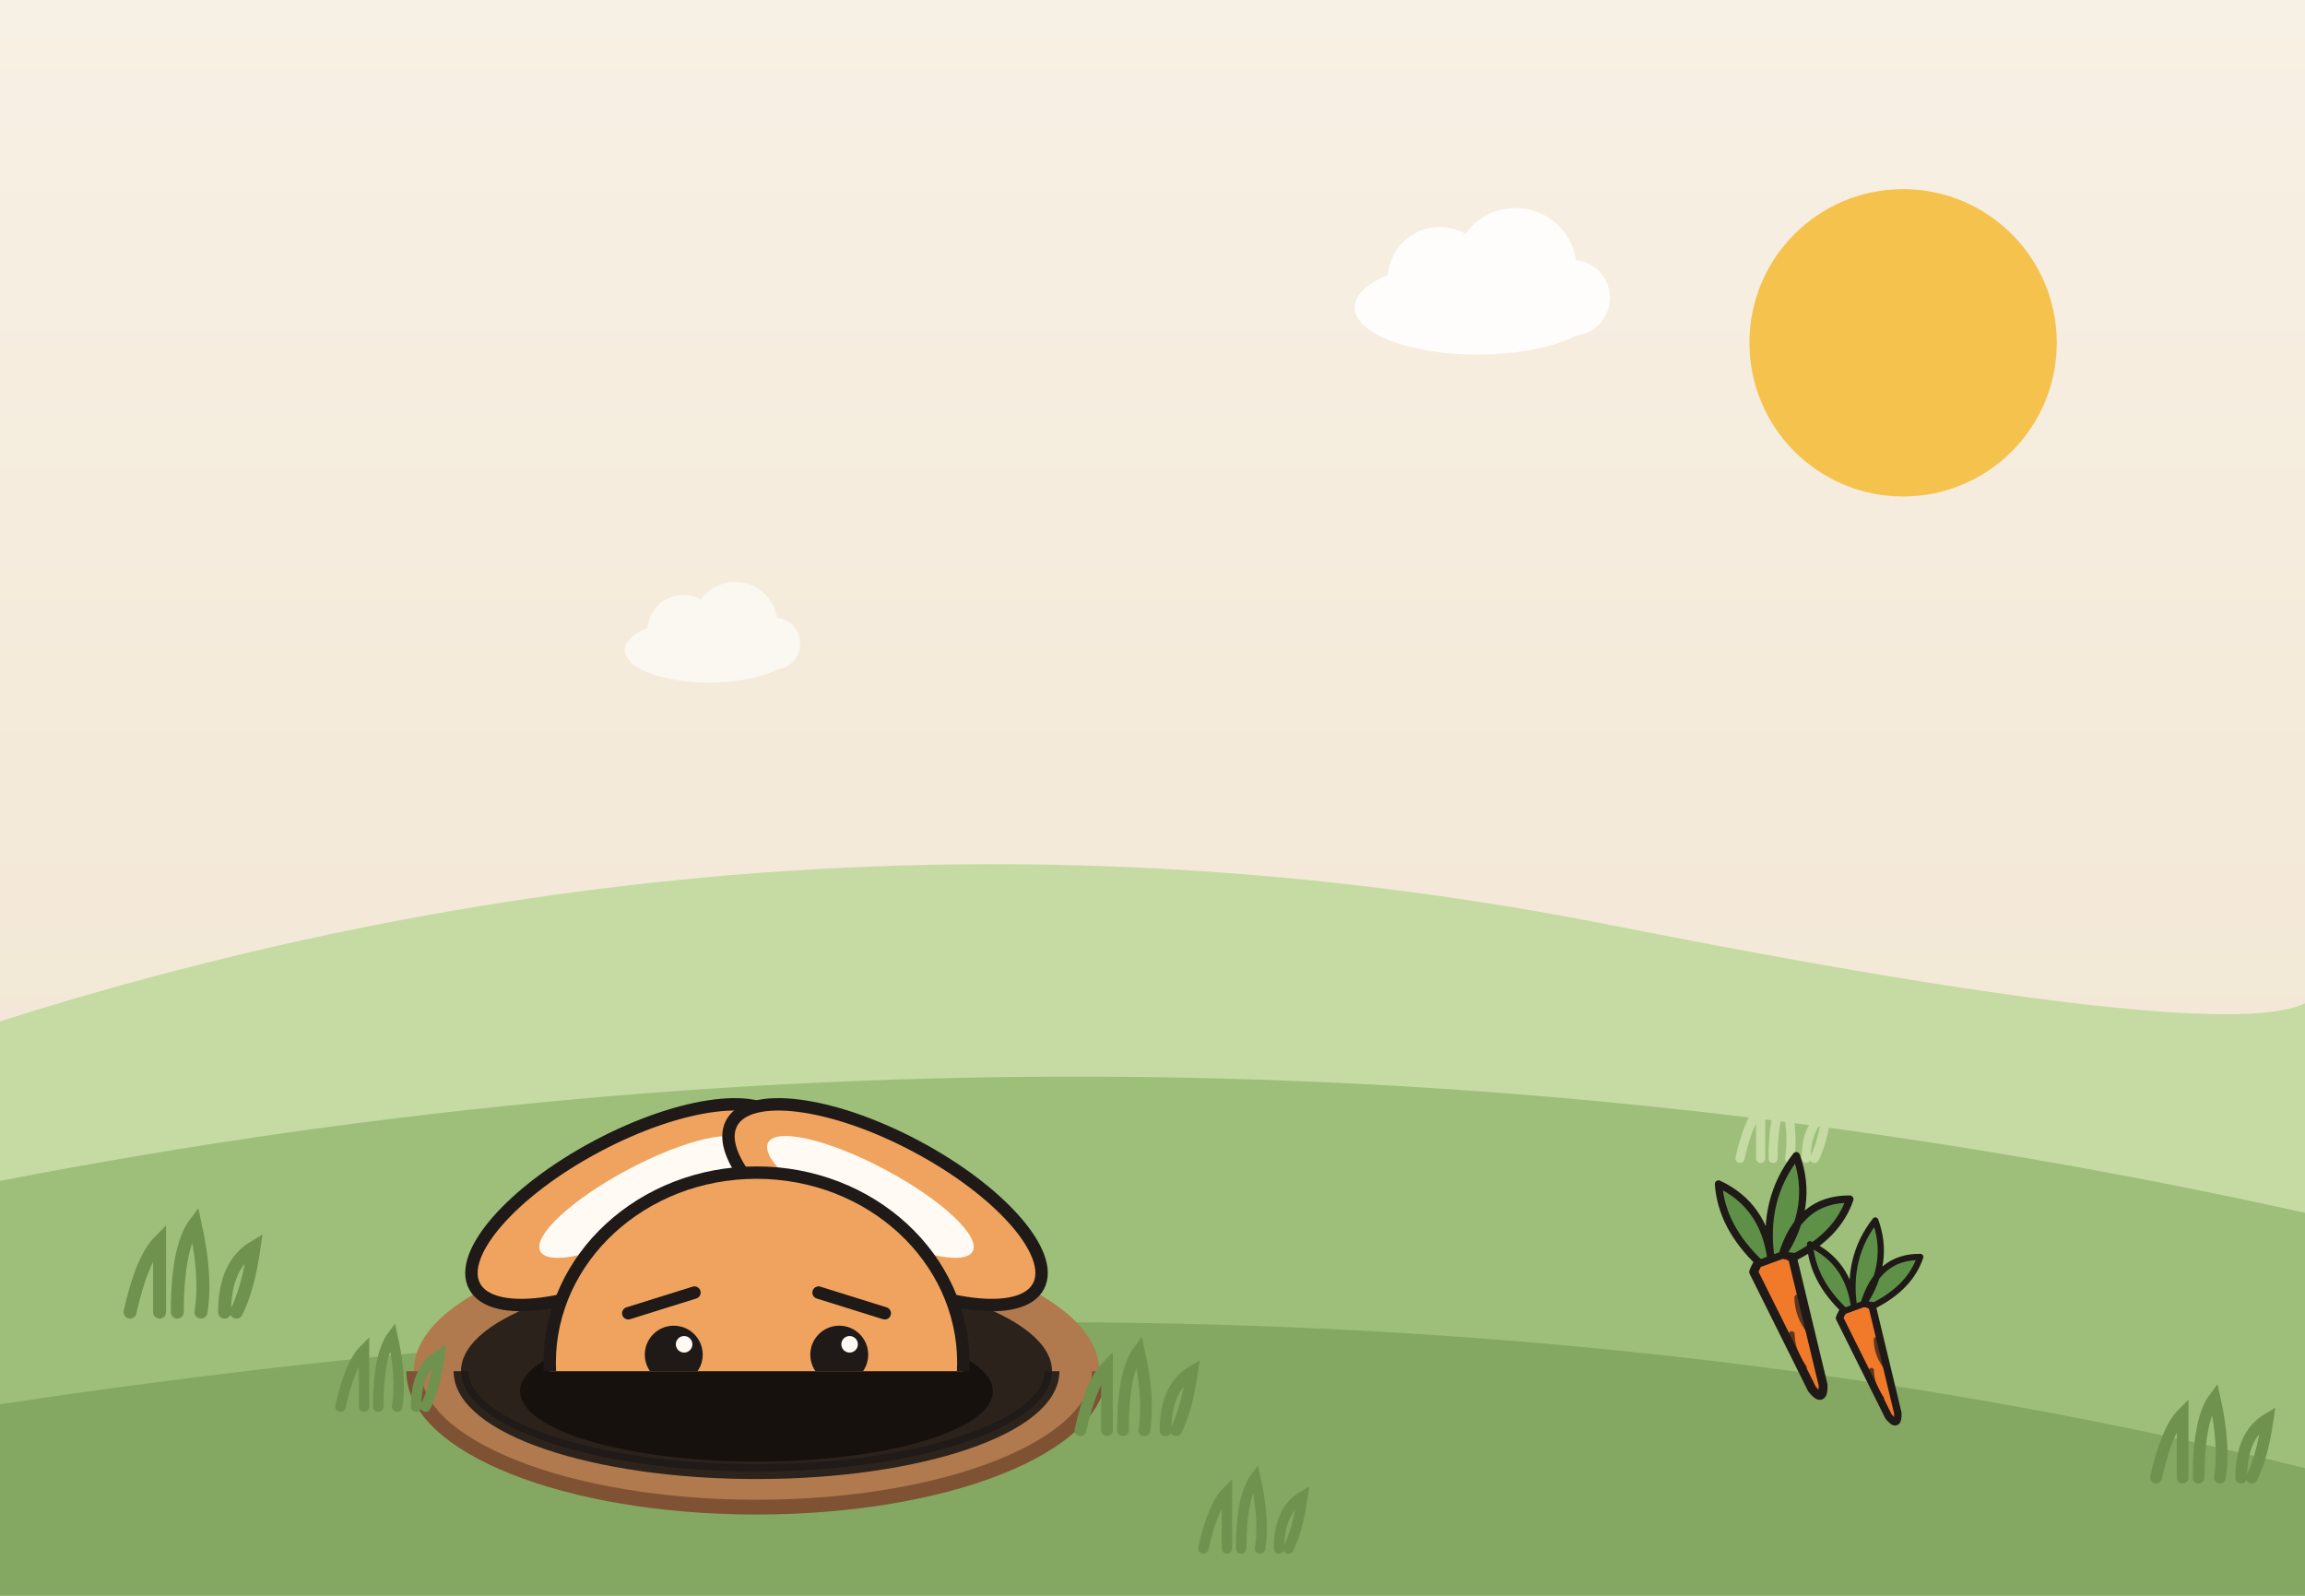
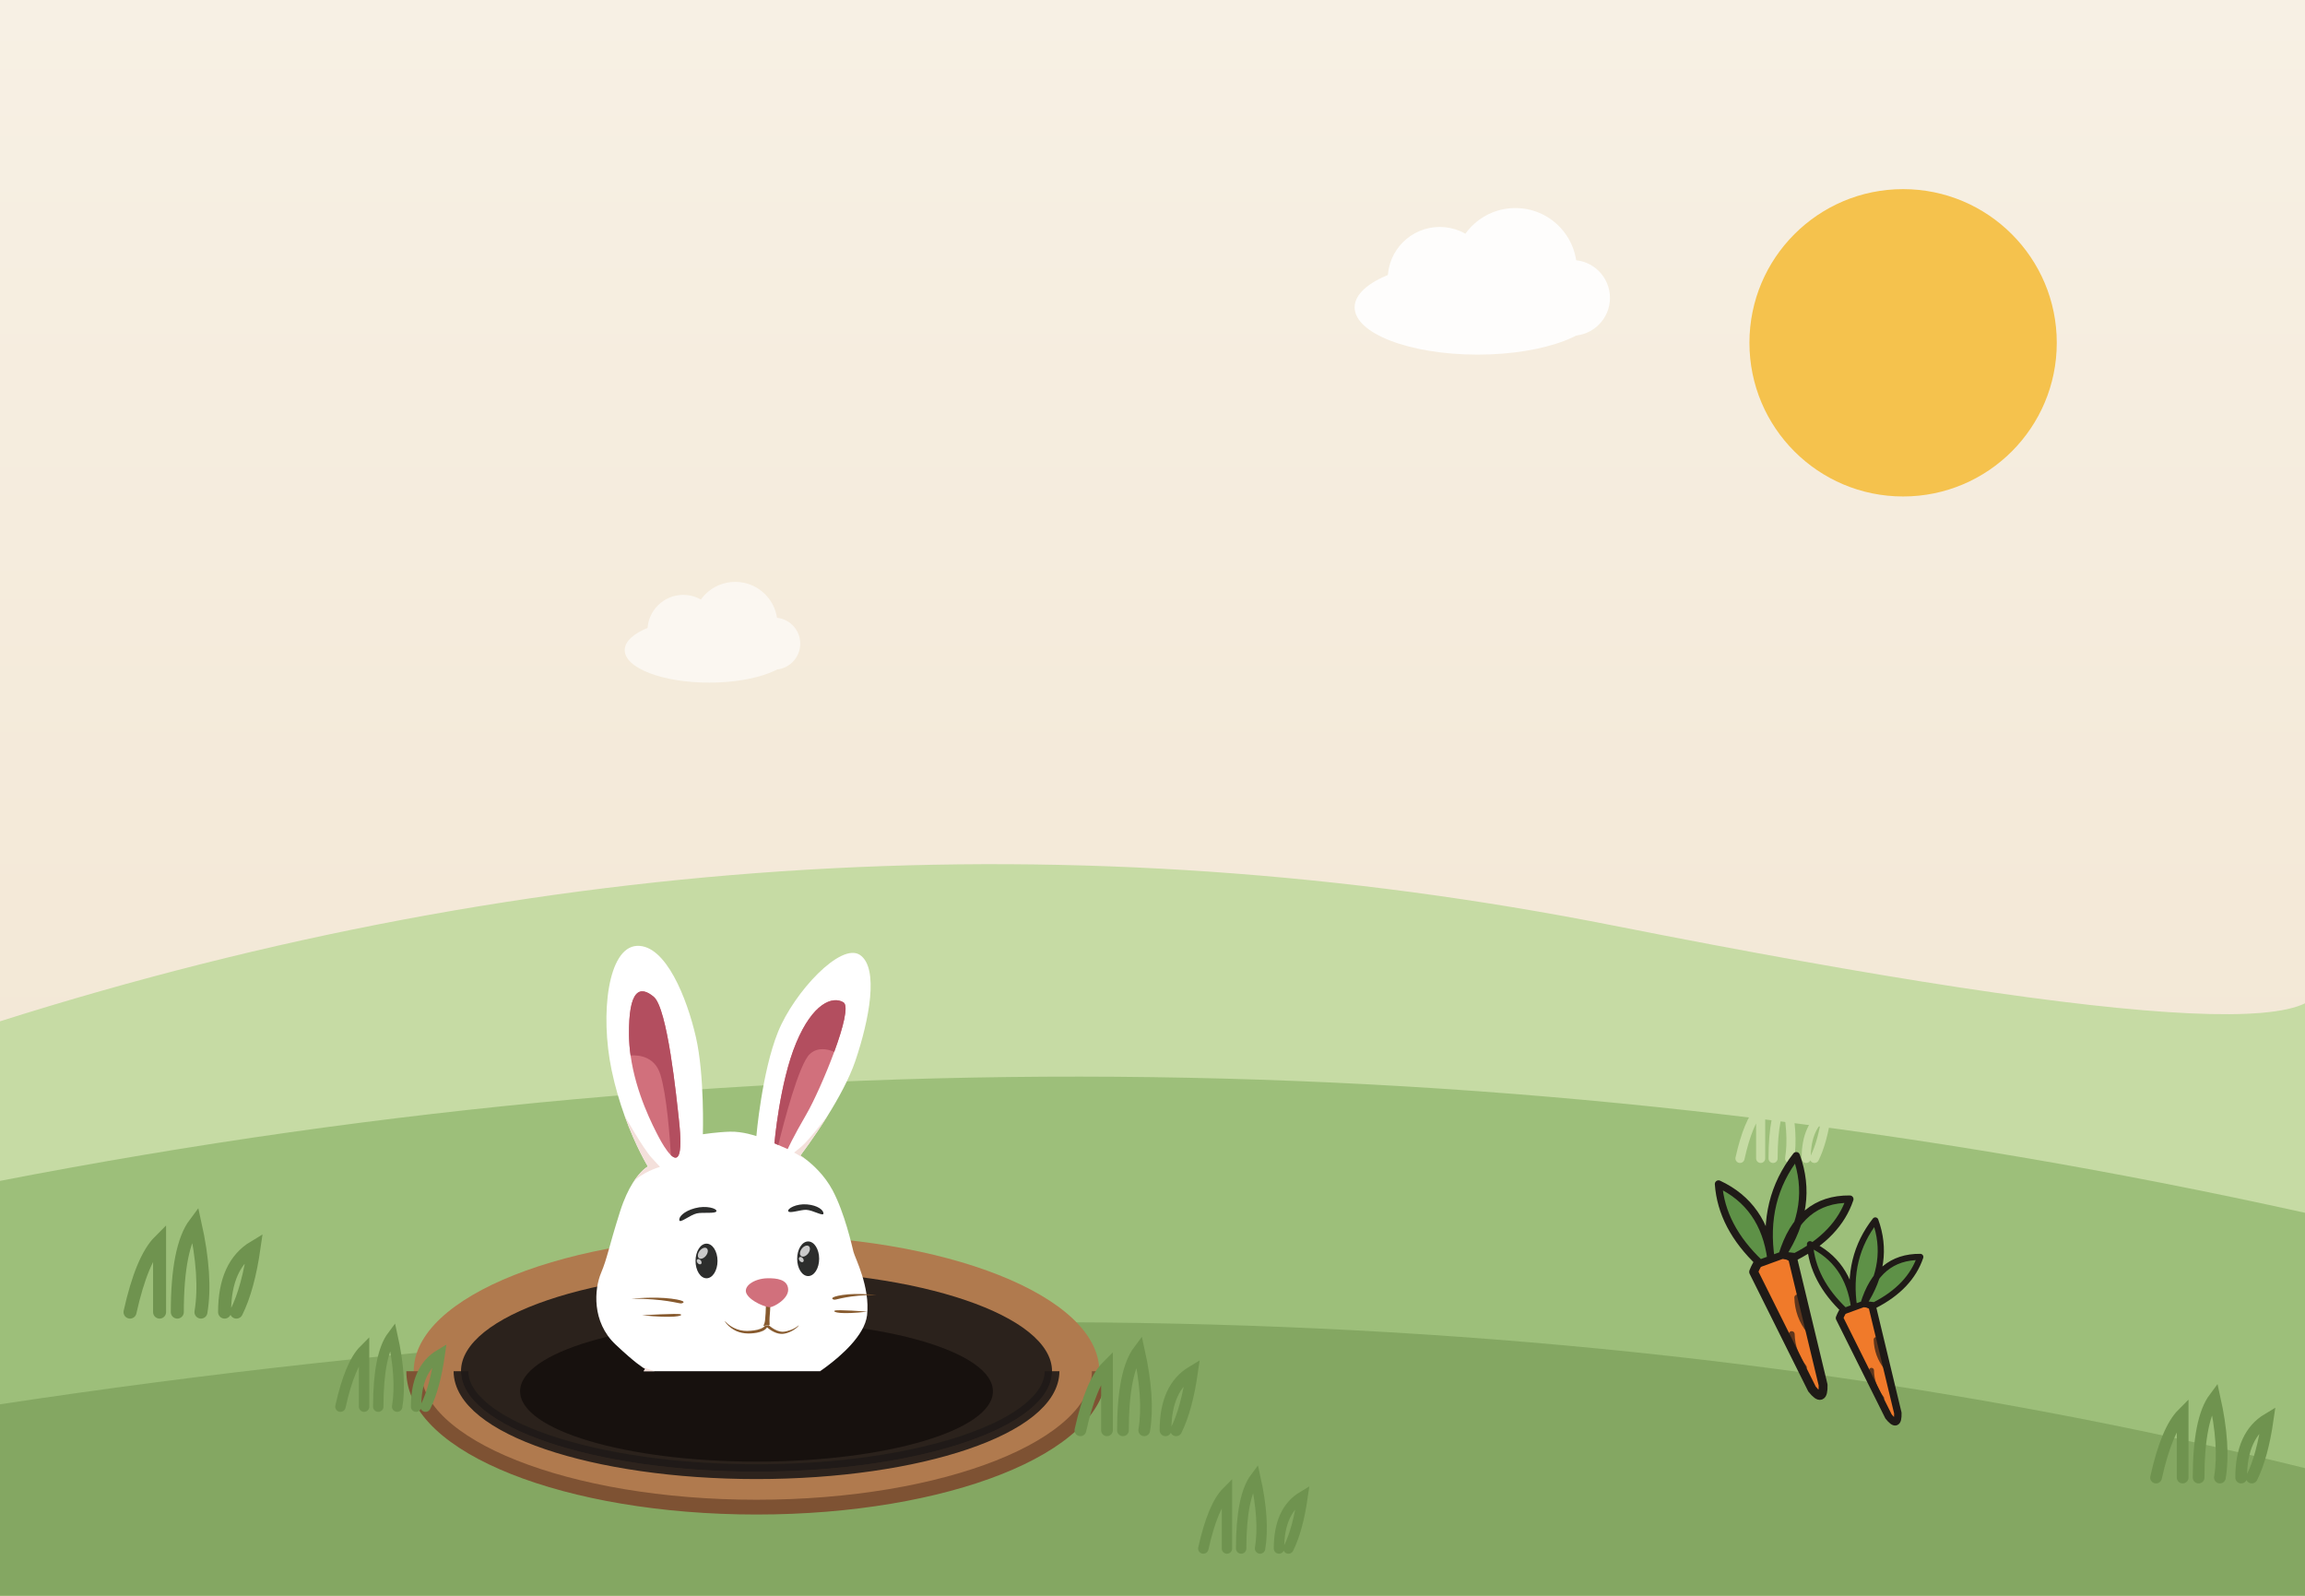
<svg xmlns="http://www.w3.org/2000/svg" viewBox="0 0 390 270" width="390" height="270" preserveAspectRatio="xMidYMax slice">
  <defs>
    <linearGradient id="sky92krb" x1="0" y1="0" x2="0" y2="1">
      <stop offset="0" stop-color="#F7F0E4" />
      <stop offset="1" stop-color="#F1E4CF" />
    </linearGradient>
  </defs>
  <rect width="390" height="270" fill="url(#sky92krb)" />
  <circle cx="322" cy="58" r="26" fill="#F5C24D" />
  <g transform="translate(250 52) scale(0.8)" fill="#FFFFFF" opacity="0.9">
    <ellipse cx="0" cy="0" rx="26" ry="10" />
    <circle cx="-8" cy="-6" r="11" />
    <circle cx="8" cy="-8" r="13" />
    <circle cx="20" cy="-2" r="8" />
  </g>
  <g transform="translate(120 110) scale(0.55)" fill="#FFFFFF" opacity="0.6">
    <ellipse cx="0" cy="0" rx="26" ry="10" />
    <circle cx="-8" cy="-6" r="11" />
    <circle cx="8" cy="-8" r="13" />
    <circle cx="20" cy="-2" r="8" />
  </g>
  <path d="M0 172.8 Q136.5 129.6 273 156.6 T390 162 V270 H0 Z" fill="#C6DBA4" />
  <path d="M0 199.8 Q195 162 390 205.2 V270 H0 Z" fill="#9DBF7A" />
  <path d="M0 237.6 Q214.5 205.2 390 248.4 V270 H0 Z" fill="#6F934F" opacity="0.55" />
  <path transform="translate(30 222) scale(1)" d="M-8 0 q2 -9 5 -12 q0 8 0 12 M0 0 q0 -11 3 -15 q2 9 1 15 M8 0 q0 -8 5 -11 q-1 7 -3 11" fill="none" stroke="#6F934F" stroke-width="2.2" stroke-linecap="round" />
  <path transform="translate(210 262) scale(0.8)" d="M-8 0 q2 -9 5 -12 q0 8 0 12 M0 0 q0 -11 3 -15 q2 9 1 15 M8 0 q0 -8 5 -11 q-1 7 -3 11" fill="none" stroke="#6F934F" stroke-width="2.2" stroke-linecap="round" />
  <path transform="translate(372 250) scale(0.9)" d="M-8 0 q2 -9 5 -12 q0 8 0 12 M0 0 q0 -11 3 -15 q2 9 1 15 M8 0 q0 -8 5 -11 q-1 7 -3 11" fill="none" stroke="#6F934F" stroke-width="2.2" stroke-linecap="round" />
  <path transform="translate(300 196) scale(0.7)" d="M-8 0 q2 -9 5 -12 q0 8 0 12 M0 0 q0 -11 3 -15 q2 9 1 15 M8 0 q0 -8 5 -11 q-1 7 -3 11" fill="none" stroke="#C6DBA4" stroke-width="2.2" stroke-linecap="round" />
  <g transform="translate(300 214) rotate(70) scale(0.5)">
    <g>
      <path d="M0 -7 L44 -2 Q50 0 44 2 L0 7 Q-8 0 0 -7 Z" fill="#F07A2A" stroke="#1F1A17" stroke-width="3" stroke-linejoin="round" />
      <path d="M13.2 -3.92 q6 2 12 0 M24.2 2.1 q6 2 12 0" stroke="#1F1A17" stroke-width="2" stroke-linecap="round" fill="none" opacity="0.7" />
      <path d="M-2 -4 q-16 -12 -10 -28 q10 8 12 24 Z M-2 0 q-20 -4 -30 -20 q18 0 30 16 Z M-2 4 q-16 8 -30 4 q12 -12 30 -8 Z" fill="#5E9147" stroke="#1F1A17" stroke-width="2.5" stroke-linejoin="round" />
    </g>
  </g>
  <g transform="translate(314 222) rotate(70) scale(0.42)">
    <g>
      <path d="M0 -7 L44 -2 Q50 0 44 2 L0 7 Q-8 0 0 -7 Z" fill="#F07A2A" stroke="#1F1A17" stroke-width="3" stroke-linejoin="round" />
      <path d="M13.2 -3.92 q6 2 12 0 M24.2 2.1 q6 2 12 0" stroke="#1F1A17" stroke-width="2" stroke-linecap="round" fill="none" opacity="0.7" />
      <path d="M-2 -4 q-16 -12 -10 -28 q10 8 12 24 Z M-2 0 q-20 -4 -30 -20 q18 0 30 16 Z M-2 4 q-16 8 -30 4 q12 -12 30 -8 Z" fill="#5E9147" stroke="#1F1A17" stroke-width="2.5" stroke-linejoin="round" />
    </g>
  </g>
  <ellipse cx="128" cy="232" rx="58" ry="23" fill="#B07A4E" />
  <ellipse cx="128" cy="232" rx="50" ry="17" fill="#2B221C" />
  <ellipse cx="128" cy="235.4" rx="40" ry="11.9" fill="#17110E" />
  <defs>
    <clipPath id="crzkse">
      <rect x="-2000" y="-2000" width="5000" height="2232" />
    </clipPath>
  </defs>
  <g clip-path="url(#crzkse)">
-     <g transform="translate(58 159.2) scale(0.7)">
-       <g transform="rotate(-118 76 60)">
-         <ellipse cx="76" cy="52" rx="16" ry="42" fill="#F0A35E" stroke="#1F1A17" stroke-width="3" />
-         <ellipse cx="76" cy="56" rx="7.5" ry="28" fill="#FFFBF4" />
+     <g transform="translate(58 159.2) scale(0.7)" class="bunny">
+       <g class="bunny" transform="translate(27.200 -2.990) scale(0.014667)">
+         <g>
+           <g transform="matrix(7.81676,0,0,7.81676,131.946,-2590.85)">
+         </g>
+           <g transform="matrix(7.81676,0,0,7.81676,131.946,-2590.85)">
+             <path d="M938.467,1990.53C937.253,1999.06 934.824,2005.79 926.368,2010.96C923.081,2012.97 918.875,2014.75 913.47,2016.29C907.013,2018.14 898.838,2019.68 888.457,2020.92C884.503,2021.38 880.223,2021.81 875.587,2022.21C862.466,2023.31 846.547,2024.08 827.206,2024.54C729.85,2026.85 645.629,1971.99 645.629,1971.99C645.629,1971.99 643.763,1972.75 640.698,1973.9C640.313,1974.05 639.898,1974.2 639.469,1974.36C630.08,1977.83 611.923,1984.03 599.261,1985.13C584.304,1986.43 551.842,1986.09 541.935,1985.94C540.069,1985.91 539.003,1985.9 539.003,1985.9C539.003,1985.9 543.949,1994.9 543.89,2010.17C543.875,2014.91 543.357,2020.24 542.083,2026.08C539.832,2036.4 530.709,2044.02 515.515,2048.51C511.665,2049.65 507.429,2050.58 502.809,2051.3C492.013,2053.01 479.144,2053.56 464.364,2052.88C460.425,2052.7 456.352,2052.42 452.146,2052.07C441.721,2051.18 430.48,2049.73 418.47,2047.71C345.061,2035.35 321.884,1992.86 317.249,1973.53C312.613,1954.22 304.113,1950.36 270.881,1904C245.261,1868.24 227.445,1820.98 228.808,1753.7C229.193,1733.77 231.281,1712.09 235.339,1688.42C250.207,1601.82 302.38,1507.1 319.026,1478.44C322.299,1472.85 324.194,1469.77 324.194,1469.77L324.18,1469.74C323.854,1468.54 314.42,1433.91 329.614,1373.95C333.465,1358.74 338.752,1344.01 344.542,1330.45C361.928,1289.66 383.698,1259.61 383.698,1259.61C383.698,1259.61 381.847,1259.12 376.382,1255.48L376.308,1255.43C373.642,1253.64 370.118,1251.12 365.542,1247.55L365.527,1247.54C355.945,1240.06 341.758,1228 321.114,1208.6C270.111,1160.7 276.301,1091.17 290.207,1057.93C304.113,1024.72 305.653,1006.18 330.385,928.132C338.781,901.638 348.245,882.179 357.086,868.036C374.264,840.52 389.103,833.101 389.103,833.101C389.103,833.101 363.646,791.694 339.907,725.911L339.907,725.882C329.792,697.862 320.003,665.43 312.613,629.888C287.882,510.896 304.883,371.052 365.927,367.957C426.956,364.861 471.783,479.219 490.325,560.344C508.866,641.484 505.001,765.096 505.001,765.096C505.001,765.096 535.137,760.461 562.179,759.691C589.221,758.921 617.803,768.962 617.803,768.962C617.803,768.962 629.398,633.753 663.4,549.533C697.388,465.313 796.299,359.456 836.476,387.268C876.654,415.094 855.787,524.031 826.421,610.577C813.774,647.837 790.523,689.984 768.146,725.882L768.146,725.896L768.117,725.926C738.557,773.36 710.523,809.909 710.523,809.909C710.523,809.909 715.099,812.664 722.149,818.04L722.208,818.084C736.647,829.117 761.408,851.183 778.528,883.319C804.014,931.227 819.475,1000.76 822.555,1013.12C825.651,1025.49 858.098,1087.3 851.152,1146.79C846.161,1189.46 794.699,1233.31 765.969,1254.71C765.969,1254.71 765.866,1254.79 765.673,1254.94C763.215,1256.76 760.919,1258.42 758.846,1259.9L758.728,1259.99C751.441,1265.19 746.836,1268.11 746.836,1268.11C746.836,1268.11 755.943,1284.69 767.495,1307.43C783.474,1338.9 804.118,1382.14 811.745,1409.49C821.682,1445.17 815.699,1486.59 812.189,1504.63C811.078,1510.43 810.205,1513.81 810.205,1513.81C810.205,1513.81 810.664,1514.84 811.626,1516.92C814.159,1522.4 820.186,1535.12 830.286,1554.76C841.882,1577.28 872.774,1660.98 878.727,1735.19C879.926,1750.05 880.119,1764.51 878.964,1778.05C872.018,1859.19 811.745,1912.5 811.745,1912.5C811.745,1912.5 826.065,1914.92 843.259,1918.32C859.742,1921.57 878.845,1925.71 890.56,1929.49C912.255,1936.49 936.498,1963.17 938.556,1984.21C938.778,1986.39 938.764,1988.5 938.467,1990.53Z" fill="white" fill-rule="nonzero" />
+           </g>
+           <g transform="matrix(7.81676,0,0,7.81676,131.946,-2590.85)">
+             <path d="M754.566,1880.04C754.566,1880.04 742.2,1891.25 725.984,1906.7C709.753,1922.16 641.32,1973.15 641.32,1973.15C641.32,1973.15 641.098,1973.41 640.698,1973.9C631.753,1977.25 612.501,1983.99 599.261,1985.13C584.304,1986.43 551.842,1986.09 541.935,1985.94C537.462,1977.74 525.437,1956.9 513.5,1946.49C498.44,1933.35 474.686,1931.19 474.686,1931.19C474.686,1931.19 491.865,1878.12 491.48,1870.39C491.095,1862.66 501.905,1795.82 497.655,1774.97C493.405,1754.1 477.663,1724.29 443.572,1698.86C409.496,1673.42 380.84,1666.83 380.84,1666.83C481.489,1685.62 515.935,1721.8 528.953,1751.01C549.694,1797.56 524.856,1846.22 562.95,1893.95C569.977,1902.76 586.577,1920.84 612.4,1929.5C657.577,1944.64 712.323,1924.66 754.566,1880.04Z" fill="#f4e0db" fill-rule="nonzero" />
+           </g>
+           <g transform="matrix(7.81676,0,0,7.81676,131.946,-2590.85)">
+             <path d="M810.205,1513.81C810.205,1513.81 810.664,1514.84 811.626,1516.92C808.241,1522.32 803.425,1529.87 797.463,1538.77C786.775,1554.73 777.999,1566.68 769.636,1577.94C744.781,1611.39 732.354,1628.11 729.071,1631.25C714.266,1645.4 694.38,1664.41 664.941,1666.02C642.933,1667.23 625.263,1658.18 620.513,1655.59C609.21,1649.43 601.536,1641.91 596.947,1636.66C580.439,1663.98 560.06,1672.34 552.519,1674.91C509.145,1689.64 464.986,1656.95 454.782,1649.4C446.102,1642.98 448.746,1643.3 422.712,1621.21C398.919,1601.01 394.15,1598.57 380.989,1586.44C367.21,1573.73 354.512,1562.02 343.52,1545.49C335.384,1533.25 323.496,1511.31 319.026,1478.44C322.299,1472.85 324.194,1469.77 324.194,1469.77C324.194,1469.77 329.318,1500.18 340.618,1519.6C351.917,1539.01 386.971,1576.1 386.971,1576.1C386.971,1576.1 419.433,1596.09 421.743,1598.41C424.068,1600.72 470.421,1641.69 470.421,1641.69L491.865,1649.21L524.46,1660.61C524.46,1660.61 544.793,1659.84 560.639,1642.46C576.47,1625.07 578.01,1613.09 578.01,1600.34C578.01,1587.6 579.95,1566.35 574.93,1552.45C569.984,1538.75 539.195,1494.73 538.247,1493.36L538.278,1493.39C580.473,1538.17 584.771,1562.83 596.174,1561.71C608.712,1560.48 607.001,1530.34 642,1494.58L642.208,1494.36C641.483,1495.49 618.069,1531.71 610.472,1564.8C602.742,1598.41 616.648,1631.63 632.878,1638.21C649.095,1644.77 671.116,1652.88 693.922,1636.67C716.714,1620.44 742.585,1594.16 749.931,1582.95C757.276,1571.76 778.661,1544.94 786.243,1539.69C793.826,1534.44 808.916,1514.12 809.879,1511.87C810.574,1510.24 812.004,1504.58 812.189,1504.63C812.362,1504.67 811.208,1509.63 810.205,1513.81Z" fill="#f4e0db" fill-rule="nonzero" />
+           </g>
+           <g transform="matrix(7.81676,0,0,7.81676,131.946,-2590.85)">
+             <path d="M543.89,2010.17C543.875,2014.91 543.357,2020.24 542.083,2026.08C539.832,2036.4 530.709,2044.02 515.515,2048.51C511.665,2049.65 507.429,2050.58 502.809,2051.3C492.013,2053.01 479.144,2053.56 464.364,2052.88C460.425,2052.7 456.352,2052.42 452.146,2052.07C441.721,2051.18 430.48,2049.73 418.47,2047.71C345.061,2035.35 321.884,1992.86 317.249,1973.53C312.613,1954.22 304.113,1950.36 270.881,1904C245.261,1868.24 227.445,1820.98 228.808,1753.7C228.547,1783.93 234.86,1807.48 239.979,1822.1C244.351,1834.58 263.367,1888.86 307.2,1914.04C344.76,1935.62 360.357,1938.53 360.357,1938.53C366.45,1939.67 376.838,1941.06 377.438,1945.12C378.268,1950.75 359.167,1953.68 354.526,1966.97C351.452,1975.77 356.215,1984.82 358.646,1989.44C374.8,2020.14 419.049,2029.24 440.29,2033.61C466.214,2038.95 489.234,2043.35 514.328,2032.02C528.37,2025.68 538.021,2016.69 543.89,2010.17Z" fill="#f4e0db" fill-rule="nonzero" />
+           </g>
+           <g transform="matrix(7.81676,0,0,7.81676,131.946,-2590.85)">
+             <path d="M938.467,1990.53C937.253,1999.06 934.824,2005.79 926.368,2010.96C923.081,2012.97 918.875,2014.75 913.47,2016.29C907.013,2018.14 898.838,2019.68 888.457,2020.92C884.503,2021.38 880.223,2021.81 875.587,2022.21C862.466,2023.31 846.547,2024.08 827.206,2024.54C729.85,2026.85 645.629,1971.99 645.629,1971.99C645.629,1971.99 643.763,1972.75 640.698,1973.9C640.313,1974.05 639.898,1974.2 639.469,1974.36C639.676,1970.45 639.824,1968.02 639.824,1968.02L697.758,1930.05C697.758,1930.05 746.954,1991.3 812.189,1999.8C862.215,2006.32 916.135,1991.48 938.556,1984.21C938.778,1986.39 938.764,1988.5 938.467,1990.53Z" fill="#f4e0db" fill-rule="nonzero" />
+           </g>
+           <g transform="matrix(7.81676,0,0,7.81676,131.946,-2590.85)">
+             <path d="M491.479,1586.05C491.479,1586.05 508.864,1601.89 511.182,1625.46C513.5,1649.02 509.974,1657.52 509.974,1657.52L524.317,1658.1C524.317,1658.1 525.669,1630.48 520.26,1612.71C514.852,1594.94 491.479,1586.05 491.479,1586.05Z" fill="#d1707c" fill-rule="nonzero" />
+           </g>
+           <g transform="matrix(7.81676,0,0,7.81676,131.946,-2590.85)">
+             <path d="M529.726,1572.34C529.726,1572.34 543.827,1588.56 545.951,1610.39C548.076,1632.22 544.406,1650.1 544.406,1650.1L560.632,1642.45C560.632,1642.45 559.473,1614.45 554.064,1597.06C548.656,1579.68 529.726,1572.34 529.726,1572.34Z" fill="#d1707c" fill-rule="nonzero" />
+           </g>
+           <g transform="matrix(7.81676,0,0,7.81676,131.946,-2590.85)">
+             <path d="M651.419,1572.34C651.419,1572.34 644.079,1585.28 641.761,1609.23C639.443,1633.18 641.761,1641.68 641.761,1641.68L628.239,1633.57C628.239,1633.57 629.785,1605.37 635.58,1589.53C641.375,1573.69 651.419,1572.34 651.419,1572.34Z" fill="#d1707c" fill-rule="nonzero" />
+           </g>
+           <g transform="matrix(7.81676,0,0,7.81676,131.946,-2590.85)">
+             <path d="M683.098,1576.1C683.098,1576.1 674.695,1586.53 670.929,1609.13C667.162,1631.73 672.957,1644.48 672.957,1644.48L685.995,1641.68C685.995,1641.68 675.275,1617.54 683.098,1576.1Z" fill="#d1707c" fill-rule="nonzero" />
+           </g>
+           <g transform="matrix(7.81676,0,0,7.81676,131.946,-2590.85)">
+             <path d="M551.809,1159.58C565.966,1174.71 585.501,1181.73 605.997,1179.41C615.276,1178.53 625.228,1177.23 632.863,1171.86C633.863,1171.07 634.733,1170.3 635.367,1169.29L635.367,1169.3L635.277,1169.53L643.882,1167.55C645.847,1169.45 648.247,1171.25 650.478,1172.89C657.236,1177.73 665.538,1181.64 673.793,1181.54C679.648,1181.33 685.32,1179.5 690.822,1177.52C696.42,1175.29 701.93,1172.39 706.616,1168.25L707.099,1168.61C703.072,1173.53 697.729,1177.19 692.133,1180.11C679.421,1186.44 668.872,1188.38 655.628,1182.21C649.859,1179.55 644.551,1176.01 639.832,1171.73L640.741,1171.52C636.642,1179.09 626.744,1181.93 618.876,1183.55C602.375,1186.55 584.398,1185.9 569.741,1176.97C562.489,1172.65 556.022,1166.93 551.297,1159.89L551.809,1159.58Z" fill="#875a2e" fill-rule="nonzero" />
+           </g>
+           <g transform="matrix(7.81676,0,0,7.81676,131.946,-2590.85)">
+             <path d="M638.052,1123.7C637.689,1132.07 637.461,1138.24 637.318,1142.35C637.318,1142.35 637.191,1146.02 636.159,1156.69C636.016,1158.17 635.775,1160.54 634.855,1163.5C634.083,1166 633.127,1167.96 632.392,1169.3C636.867,1168.49 641.342,1167.69 645.817,1166.88C645.796,1166.62 645.763,1166.22 645.728,1165.74C645.499,1162.59 645.129,1155.65 646.397,1141.68C646.397,1141.68 647.518,1129.32 646.735,1125.04C646.73,1125.01 646.677,1124.75 646.662,1124.39C646.656,1124.24 646.659,1124.11 646.662,1124.03C643.792,1123.92 640.922,1123.81 638.052,1123.7Z" fill="#875a2e" fill-rule="nonzero" />
+           </g>
+           <g transform="matrix(7.81676,0,0,7.81676,131.946,-2590.85)">
+             <path d="M640.216,1068.76C661.455,1068.16 683.855,1071.46 684.828,1091.94C685.802,1112.41 654.51,1129.41 646.397,1129.8C638.284,1130.18 607.378,1118.59 597.719,1102.37C588.061,1086.14 612.786,1069.53 640.216,1068.76Z" fill="#d1707c" fill-rule="nonzero" />
+           </g>
+           <g transform="matrix(7.81676,0,0,7.81676,131.946,-2590.85)">
+             <path d="M781.934,591.399C763.259,642.18 738.128,697.359 723.659,722.224C694.692,772.057 683.867,796.388 683.867,796.388L664.037,787.784L655.862,784.23C655.862,784.23 666.866,656.16 701.638,572.709C736.41,489.259 778.128,473.043 801.319,486.949C812.929,493.909 800.697,540.44 781.934,591.399Z" fill="#d1707c" fill-rule="nonzero" />
+           </g>
+           <g transform="matrix(7.81676,0,0,7.81676,131.946,-2590.85)">
+             <path d="M437.618,809.154C428.096,800.12 417.567,781.757 411.895,770.902C400.032,748.169 363.75,679.099 352.598,598.892C350.658,585.031 349.474,570.829 349.311,556.478C348.156,459.137 372.487,451.022 401.469,475.353C430.436,499.7 449.288,686.593 454.782,737.285C463.268,815.7 451.509,822.32 437.618,809.154Z" fill="#d1707c" fill-rule="nonzero" />
+           </g>
+           <g transform="matrix(7.81676,0,0,7.81676,131.946,-2590.85)">
+             <path d="M781.934,591.399C767.687,585.238 747.28,581.003 730.857,595.634C707.562,616.352 674.952,743.12 664.037,787.784L655.862,784.23C655.862,784.23 666.866,656.16 701.638,572.709C736.41,489.259 778.128,473.043 801.319,486.949C812.929,493.909 800.697,540.44 781.934,591.399Z" fill="#b34e5f" fill-rule="nonzero" />
+           </g>
+           <g transform="matrix(7.81676,0,0,7.81676,131.946,-2590.85)">
+             <path d="M437.618,809.154C435.382,771.583 428.881,682.609 415.375,639.129C404.001,602.521 372.828,597.781 352.598,598.892C350.658,585.031 349.474,570.829 349.311,556.478C348.156,459.137 372.487,451.022 401.469,475.353C430.436,499.7 449.288,686.593 454.782,737.285C463.268,815.7 451.509,822.32 437.618,809.154Z" fill="#b34e5f" fill-rule="nonzero" />
+           </g>
+           <g transform="matrix(7.81676,0,0,7.81676,131.946,-2590.85)">
+             <path d="M535.907,1032.25C535.907,1052.41 525.529,1068.76 512.727,1068.76C499.925,1068.76 489.547,1052.41 489.547,1032.25C489.547,1012.09 499.925,995.74 512.727,995.74C525.529,995.74 535.907,1012.09 535.907,1032.25Z" fill="#2c2d2c" fill-rule="nonzero" />
+           </g>
+           <g transform="matrix(7.81676,0,0,7.81676,131.946,-2590.85)">
+             <path d="M511.562,1021.13C507.066,1026.9 500.455,1029.25 496.796,1026.4C493.138,1023.55 493.816,1016.56 498.313,1010.8C502.809,1005.03 509.419,1002.68 513.078,1005.53C516.737,1008.39 516.057,1015.37 511.562,1021.13Z" fill="#c9c9c9" fill-rule="nonzero" />
+           </g>
+           <g transform="matrix(7.81676,0,0,7.81676,131.946,-2590.85)">
+             <path d="M500.601,1031.13C502.738,1033.83 502.955,1037.21 501.086,1038.69C499.218,1040.17 495.972,1039.18 493.836,1036.48C491.699,1033.78 491.482,1030.39 493.351,1028.91C495.219,1027.44 498.465,1028.43 500.601,1031.13Z" fill="#c9c9c9" fill-rule="nonzero" />
+           </g>
+           <g transform="matrix(7.81676,0,0,7.81676,131.946,-2590.85)">
+             <path d="M750.173,1027.61C750.173,1047.78 739.795,1064.12 726.993,1064.12C714.191,1064.12 703.813,1047.78 703.813,1027.61C703.813,1007.45 714.191,991.104 726.993,991.104C739.795,991.104 750.173,1007.45 750.173,1027.61Z" fill="#2c2d2c" fill-rule="nonzero" />
+           </g>
+           <g transform="matrix(7.81676,0,0,7.81676,131.946,-2590.85)">
+             <path d="M726.85,1016.63C722.354,1022.39 715.743,1024.75 712.084,1021.9C708.425,1019.04 709.104,1012.06 713.6,1006.29C718.096,1000.53 724.707,998.173 728.366,1001.03C732.025,1003.88 731.346,1010.87 726.85,1016.63Z" fill="#c9c9c9" fill-rule="nonzero" />
+           </g>
+           <g transform="matrix(7.81676,0,0,7.81676,131.946,-2590.85)">
+             <path d="M715.889,1026.62C718.025,1029.32 718.243,1032.71 716.374,1034.19C714.506,1035.67 711.26,1034.68 709.123,1031.98C706.987,1029.28 706.77,1025.89 708.638,1024.41C710.507,1022.93 713.753,1023.92 715.889,1026.62Z" fill="#c9c9c9" fill-rule="nonzero" />
+           </g>
+           <g transform="matrix(7.81676,0,0,7.81676,131.946,-2590.85)">
+             <path d="M492.155,931.996C504.491,929.094 532.14,933.155 533.589,927.36C535.038,921.565 512.148,914.611 488.388,920.986C464.629,927.36 453.909,939.53 455.357,946.484C456.806,953.438 477.378,935.473 492.155,931.996Z" fill="#2c2d2c" fill-rule="nonzero" />
+           </g>
+           <g transform="matrix(7.81676,0,0,7.81676,131.946,-2590.85)">
+             <path d="M723.286,924.464C711.599,923.849 687.485,932.833 685.039,927.413C682.593,921.994 701.85,911.035 724.514,912.987C747.177,914.939 759.233,924.931 759.296,932.011C759.359,939.091 737.286,925.199 723.286,924.464Z" fill="#2c2d2c" fill-rule="nonzero" />
+           </g>
+           <g transform="matrix(7.81676,0,0,7.81676,131.946,-2590.85)">
+             <path d="M683.395,1407.22C679.923,1433.04 670.309,1457.91 656.582,1480.05C650.969,1489.04 643.826,1497.19 638.11,1506.04C613.288,1543.52 592.744,1608.21 637.98,1638.38C661.439,1652.92 687.715,1639.56 707.907,1625.38C721.713,1615.41 732.958,1599.35 744.003,1586.36C751.716,1576.94 759.574,1567.62 767.573,1558.44C775.557,1549.24 783.686,1540.12 791.856,1531.18C795.907,1526.69 799.949,1522.25 803.206,1517.55C812.563,1502.45 816.539,1484.56 817.694,1466.87C818.354,1454.91 817.4,1442.62 815.571,1430.77L816.158,1430.65C821.074,1454.42 821.388,1479.6 813.715,1502.83C811.807,1508.62 809.524,1514.34 806.24,1519.5C802.878,1524.62 798.865,1529.22 794.909,1533.83C775.007,1556.46 755.471,1580.24 736.682,1603.85C729.033,1613.29 721.233,1622.86 711.303,1630.04C706.327,1633.58 701.17,1636.8 695.862,1639.81C685.27,1645.8 673.489,1650.4 661.17,1650.65C635.906,1651.44 614.566,1630.54 608.488,1607.05C599.573,1571.13 614.909,1533.34 634.768,1503.74C639.006,1497.5 643.985,1491.6 648.575,1485.61C662.213,1467.44 672.254,1446.6 678.66,1424.82C680.333,1419 681.839,1413.11 682.801,1407.14L683.395,1407.22Z" fill="#875a2e" fill-rule="nonzero" />
+           </g>
+           <g transform="matrix(7.81676,0,0,7.81676,131.946,-2590.85)">
+             <path d="M457.969,1392.17C458.249,1402.98 469.89,1418.7 476.449,1427.34C482.381,1434.93 489.754,1443.17 496.411,1450.2C509.238,1463.57 523.507,1476.35 535.899,1490.11C544.998,1500.21 553.659,1511.55 561.06,1522.95C562.362,1525.19 565.084,1529.68 566.39,1531.91C567.921,1534.6 569.762,1538.44 571.211,1541.2C572.578,1544 574.133,1547.97 575.415,1550.83C576.578,1554.1 577.867,1557.49 578.881,1560.81C579.265,1562.29 580.602,1567 580.982,1568.48C581.382,1570.35 582.144,1574.46 582.53,1576.32C583.296,1581.6 583.78,1587 583.828,1592.34C583.714,1593.9 583.706,1598.84 583.444,1600.42C583.281,1601.72 582.996,1604.48 582.823,1605.79C582.493,1607.89 581.893,1610.36 581.515,1612.44C575.302,1636.32 554.419,1655.22 530.139,1659.8C515.542,1662.44 500.226,1659.29 487.335,1652.35C474.783,1645.87 464.911,1635.96 454.038,1627.25C428.228,1605.55 399.267,1586.4 374.085,1563.9C355.619,1547.96 342.235,1526.88 333.257,1504.51C326.854,1488.62 322.131,1471.95 320.348,1454.88C319.806,1448.04 319.773,1441.16 320.617,1434.39L321.213,1434.45C320.095,1447.96 322.232,1461.57 325.745,1474.62C333.898,1503.74 347.608,1532.47 369.513,1553.73C396.751,1579.27 428.878,1599.01 457.584,1622.86C468.061,1631.04 478.1,1641.11 490.037,1647.18C501.916,1653.5 515.758,1656.33 529.075,1653.9C553.881,1649.39 575.196,1627.79 577.483,1602.38C577.564,1601.47 577.863,1599.48 577.942,1598.61C577.954,1598.14 578.2,1592.96 578.224,1592.29C578.304,1553.43 554.434,1517.11 529.371,1489.03C518.302,1476.52 505.452,1464.59 494.275,1452.13C485.391,1442.16 476.33,1431.29 469.02,1420.14C465.387,1414.52 461.847,1408.38 459.436,1402.12C458.319,1398.86 457.133,1395.6 457.381,1392.05L457.969,1392.17Z" fill="#875a2e" fill-rule="nonzero" />
+           </g>
+           <g transform="matrix(7.81676,0,0,7.81676,131.946,-2590.85)">
+             <path d="M377.636,1664.82C430.989,1676.7 485.29,1712.69 499.814,1768.07C501.279,1773.8 502.56,1780.35 503.153,1786.22C508.21,1835.54 495.893,1884.97 476.691,1930.06C475.84,1931.98 475.15,1930.29 474.684,1931.2C471.698,1937.02 475.833,1927.47 475.833,1927.47L472.839,1931.91C479.645,1918.12 467.027,1942.93 472.286,1928.46C489.348,1880.33 501.333,1826.83 492.718,1775.81C484.941,1735.52 454.097,1704.19 419.422,1684.49C406.089,1676.85 392.015,1670.36 377.388,1665.67L377.636,1664.82Z" fill="#875a2e" fill-rule="nonzero" />
+           </g>
+           <g transform="matrix(7.81676,0,0,7.81676,131.946,-2590.85)">
+             <path d="M394.398,1937.72C410.459,1929.32 428.81,1925.99 446.811,1925.56C449.038,1925.63 453.811,1925.74 455.944,1925.87C458.908,1926.17 462.124,1926.42 465.064,1926.76C468.951,1927.43 473.244,1928.1 477.071,1929.14C493.063,1932.94 508.757,1939.84 520.857,1951.18C533.004,1962.29 541.269,1977.67 543.614,1993.95C544.169,1997.94 544.423,2001.96 544.076,2005.98L543.476,2005.99C541.09,1975.61 520.383,1951 492.384,1940.2C488.779,1938.88 484.968,1937.5 481.305,1936.34C479.437,1935.84 474.619,1934.53 472.808,1934.04C470.953,1933.68 466.078,1932.72 464.168,1932.34C461.362,1931.93 458.26,1931.58 455.435,1931.2C453.361,1931 448.758,1930.76 446.646,1930.6C429.074,1930.16 411.21,1932.34 394.623,1938.27L394.398,1937.72Z" fill="#875a2e" fill-rule="nonzero" />
+           </g>
+           <g transform="matrix(7.81676,0,0,7.81676,131.946,-2590.85)">
+             <path d="M606.297,1983.83C614.094,1981.7 621.597,1978.42 628.932,1975.06C636.056,1971.6 643.354,1967.79 650.083,1963.6C654.461,1961.03 659.414,1957.92 663.574,1954.99C669.379,1951.08 675.401,1946.86 680.869,1942.47C695.101,1931.57 709.2,1920.07 723.184,1908.78C731.464,1901.93 740.16,1895.02 747.749,1887.42L748.254,1887.74C746.14,1890.76 743.739,1893.49 741.305,1896.2C733.97,1904.3 726.01,1911.79 717.925,1919.12C704.324,1931.17 690.575,1943.21 675.705,1953.68C663.852,1962.03 651.058,1969.44 637.728,1975.18C631.093,1978.05 624.098,1980.54 617.096,1982.35C613.559,1983.25 610.003,1984.04 606.343,1984.43L606.297,1983.83Z" fill="#875a2e" fill-rule="nonzero" />
+           </g>
+           <g transform="matrix(7.81676,0,0,7.81676,131.946,-2590.85)">
+             <path d="M452.146,2052.07C452.339,2044.76 451.954,2037.18 450.502,2030.33C445.586,2007.13 436.908,1984.83 436.641,1984.14C437.293,1984.79 458.307,2005.61 462.498,2029.56C463.771,2036.81 464.275,2044.99 464.364,2052.88C460.425,2052.7 456.352,2052.42 452.146,2052.07Z" fill="#d1707c" fill-rule="nonzero" />
+           </g>
+           <g transform="matrix(7.81676,0,0,7.81676,131.946,-2590.85)">
+             <path d="M515.515,2048.51C511.665,2049.65 507.429,2050.58 502.809,2051.3C502.572,2043.11 501.979,2034.12 500.75,2025.69C497.27,2001.74 478.729,1984.12 478.729,1984.12C478.729,1984.12 502.29,1990.92 510.021,2011.4C513.59,2020.86 515.012,2035.49 515.515,2048.51Z" fill="#d1707c" fill-rule="nonzero" />
+           </g>
+           <g transform="matrix(7.81676,0,0,7.81676,131.946,-2590.85)">
+             <path d="M888.457,2020.92C884.503,2021.38 880.223,2021.81 875.587,2022.21C874.951,2013.84 873.44,2004.97 870.271,1997.69C861.578,1977.69 845.362,1967.25 845.362,1967.25C845.362,1967.25 869.116,1969.58 879.541,1991.9C883.54,2000.44 886.428,2011.07 888.457,2020.92Z" fill="#d1707c" fill-rule="nonzero" />
+           </g>
+           <g transform="matrix(7.81676,0,0,7.81676,131.946,-2590.85)">
+             <path d="M926.368,2010.96C923.081,2012.97 918.875,2014.75 913.47,2016.29C911.885,2009.92 909.841,2002.69 907.368,1995.66C900.408,1975.95 882.444,1965.52 882.444,1965.52C882.444,1965.52 897.801,1964.37 909.249,1977.97C914.773,1984.55 921.2,1998.38 926.368,2010.96Z" fill="#d1707c" fill-rule="nonzero" />
+           </g>
+           <g transform="matrix(7.81676,0,0,7.81676,131.946,-2590.85)">
+             <path d="M521.232,1288.19C479.604,1292.51 447.373,1292.66 424.644,1291.86C409.389,1291.33 392.147,1290.14 374.228,1299.97C358.83,1308.43 349.696,1321.3 344.542,1330.45C361.928,1289.66 383.698,1259.61 383.698,1259.61C383.698,1259.61 381.847,1259.12 376.382,1255.48C375.622,1254.97 407.775,1266.62 426.956,1272.74C448.243,1279.54 479.644,1287.03 521.232,1288.19Z" fill="#f4e0db" fill-rule="nonzero" />
+           </g>
+           <g transform="matrix(7.81676,0,0,7.81676,131.946,-2590.85)">
+             <path d="M767.495,1307.43C761.424,1302.29 751.93,1295.69 739.116,1292.44C726.127,1289.15 717.952,1291.39 698.551,1292.83C670.303,1294.91 647.294,1293.13 647.243,1292.04C647.189,1290.86 673.05,1289.82 706.851,1282.78C729.627,1278.04 748.82,1266.72 758.728,1259.99C751.441,1265.19 746.836,1268.11 746.836,1268.11C746.836,1268.11 755.943,1284.69 767.495,1307.43Z" fill="#f4e0db" fill-rule="nonzero" />
+           </g>
+           <g transform="matrix(7.81676,0,0,7.81676,131.946,-2590.85)">
+             <path d="M811.745,1912.5C811.745,1912.5 826.065,1914.92 843.259,1918.32C799.66,1920.12 754.566,1922.93 754.566,1922.93C767.501,1919.75 787.879,1913.03 808.655,1897.82C835.165,1878.41 848.025,1855.65 855.014,1842.96C878.881,1799.63 879.898,1757.15 878.727,1735.19C879.926,1750.05 880.119,1764.51 878.964,1778.05C872.018,1859.19 811.745,1912.5 811.745,1912.5Z" fill="#f4e0db" fill-rule="nonzero" />
+           </g>
+           <g transform="matrix(7.81676,0,0,7.81676,131.946,-2590.85)">
+             <path d="M414.605,833.871C414.605,833.871 373.746,845.792 357.086,868.036C374.264,840.52 389.103,833.101 389.103,833.101C389.103,833.101 363.646,791.694 339.907,725.911L339.907,725.882C339.907,725.882 379.063,795.144 396.834,814.5L414.605,833.871Z" fill="#f4e0db" fill-rule="nonzero" />
+           </g>
+           <g transform="matrix(7.81676,0,0,7.81676,131.946,-2590.85)">
+             <path d="M710.523,809.909C710.523,809.909 715.099,812.664 722.149,818.04C709.798,810.828 697.388,803.734 697.388,803.734L712.508,791.368C727.376,779.21 766.888,727.525 768.117,725.926C738.557,773.36 710.523,809.909 710.523,809.909Z" fill="#f4e0db" fill-rule="nonzero" />
+           </g>
+           <g transform="matrix(7.81676,0,0,7.81676,131.946,-2590.85)">
+             <path d="M354.694,1111.7C354.694,1111.7 402.341,1107.07 438.398,1111.7C474.455,1116.34 464.024,1121.36 459.002,1121.75C453.98,1122.13 423.846,1111.7 354.694,1111.7Z" fill="#875a2e" fill-rule="nonzero" />
+           </g>
+           <g transform="matrix(7.81676,0,0,7.81676,131.946,-2590.85)">
+             <path d="M376.844,1146.86C376.844,1146.86 453.98,1141.84 458.616,1144.93C463.252,1148.02 444.195,1153.43 376.844,1146.86Z" fill="#875a2e" fill-rule="nonzero" />
+           </g>
+           <g transform="matrix(7.81676,0,0,7.81676,131.946,-2590.85)">
+             <path d="M870.574,1103.93C870.574,1103.93 830.271,1099.29 799.772,1103.93C769.272,1108.56 778.095,1113.58 782.344,1113.97C786.592,1114.36 812.081,1103.93 870.574,1103.93Z" fill="#875a2e" fill-rule="nonzero" />
+           </g>
+           <g transform="matrix(7.81676,0,0,7.81676,131.946,-2590.85)">
+             <path d="M851.838,1139.08C851.838,1139.08 786.592,1134.06 782.67,1137.15C778.749,1140.24 794.868,1145.65 851.838,1139.08Z" fill="#875a2e" fill-rule="nonzero" />
+           </g>
+         </g>
      </g>
-       <g transform="rotate(118 124 60)">
-         <ellipse cx="124" cy="52" rx="16" ry="42" fill="#F0A35E" stroke="#1F1A17" stroke-width="3" />
-         <ellipse cx="124" cy="56" rx="7.5" ry="28" fill="#FFFBF4" />
-       </g>
-       <ellipse cx="100" cy="154" rx="56" ry="40" fill="#F0A35E" stroke="#1F1A17" stroke-width="3" />
-       <ellipse cx="100" cy="162" rx="30" ry="24" fill="#FFFBF4" />
-       <g transform="translate(48 146) rotate(45 0 14)">
-         <ellipse cx="0" cy="14" rx="7.5" ry="14" fill="#F0A35E" stroke="#1F1A17" stroke-width="3" />
-       </g>
-       <g transform="translate(152 146) rotate(-45 0 14)">
-         <ellipse cx="0" cy="14" rx="7.5" ry="14" fill="#F0A35E" stroke="#1F1A17" stroke-width="3" />
-       </g>
-       <ellipse cx="78" cy="188" rx="15" ry="8" fill="#F0A35E" stroke="#1F1A17" stroke-width="3" />
-       <ellipse cx="122" cy="188" rx="15" ry="8" fill="#F0A35E" stroke="#1F1A17" stroke-width="3" />
-       <ellipse cx="100" cy="102" rx="50" ry="46" fill="#F0A35E" stroke="#1F1A17" stroke-width="3" />
-       <path d="M69 90 L85 85" stroke="#1F1A17" stroke-width="3" stroke-linecap="round" />
-       <path d="M131 90 L115 85" stroke="#1F1A17" stroke-width="3" stroke-linecap="round" />
-       <path d="M73 100 a7 7 0 1 0 14 0 a7 7 0 1 0 -14 0 Z" fill="#1F1A17" />
-       <path d="M113 100 a7 7 0 1 0 14 0 a7 7 0 1 0 -14 0 Z" fill="#1F1A17" />
-       <circle cx="82.5" cy="97.5" r="2" fill="#FFFBF4" />
-       <circle cx="122.5" cy="97.5" r="2" fill="#FFFBF4" />
    </g>
  </g>
  <path d="M70 232 A58 23 0 0 0 186 232 L178 232 A50 17 0 0 1 78 232 Z" fill="#B07A4E" />
  <path d="M70 232 A58 23 0 0 0 186 232" fill="none" stroke="#7E5233" stroke-width="2.5" />
  <path d="M78 232 A50 17 0 0 0 178 232" fill="none" stroke="#1F1A17" stroke-width="2.5" opacity="0.9" />
  <path transform="translate(64 238) scale(0.8)" d="M-8 0 q2 -9 5 -12 q0 8 0 12 M0 0 q0 -11 3 -15 q2 9 1 15 M8 0 q0 -8 5 -11 q-1 7 -3 11" fill="none" stroke="#6F934F" stroke-width="2.2" stroke-linecap="round" />
  <path transform="translate(190 242) scale(0.9)" d="M-8 0 q2 -9 5 -12 q0 8 0 12 M0 0 q0 -11 3 -15 q2 9 1 15 M8 0 q0 -8 5 -11 q-1 7 -3 11" fill="none" stroke="#6F934F" stroke-width="2.2" stroke-linecap="round" />
</svg>
